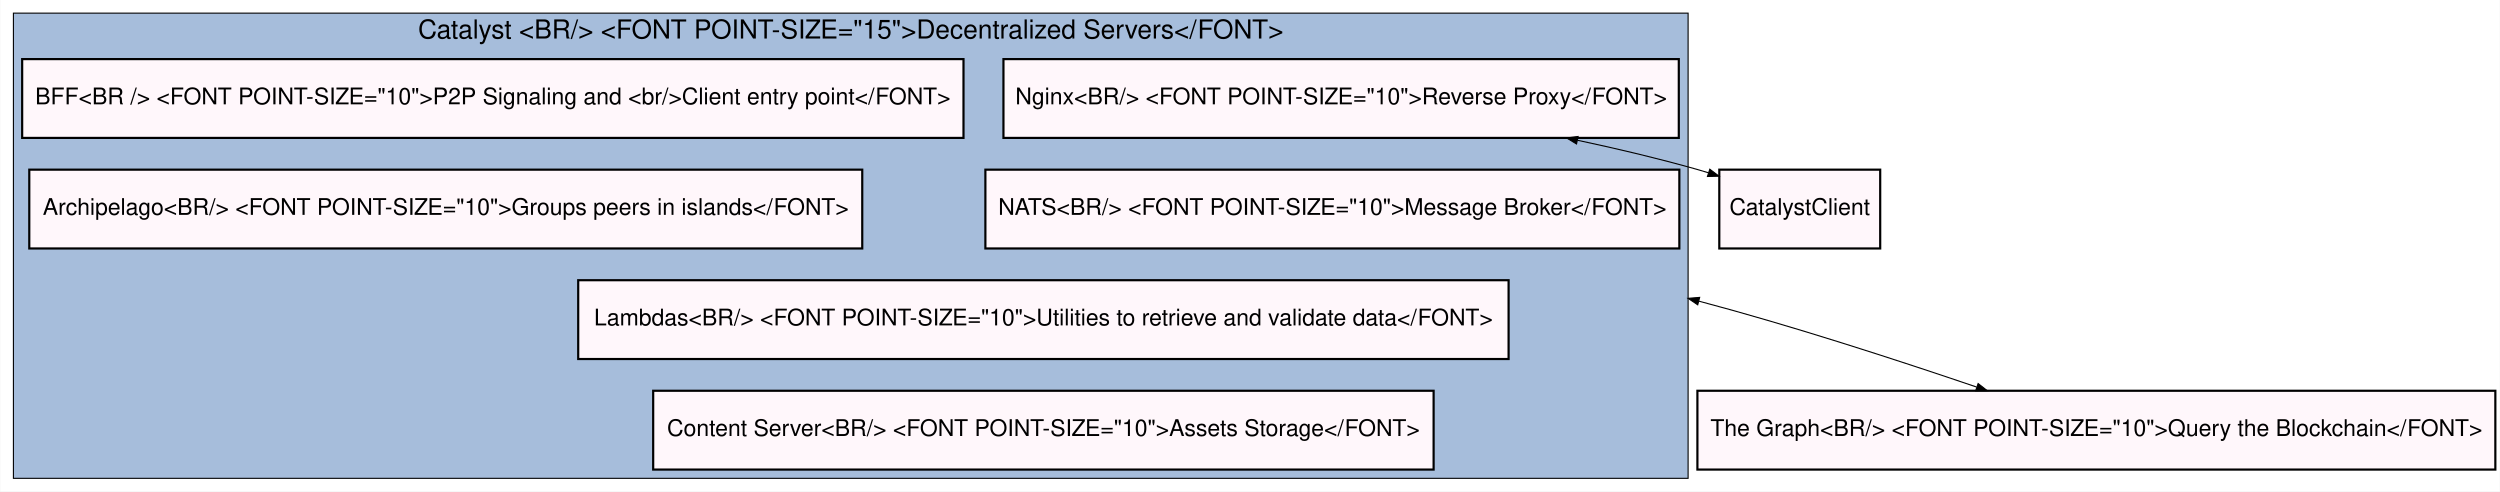
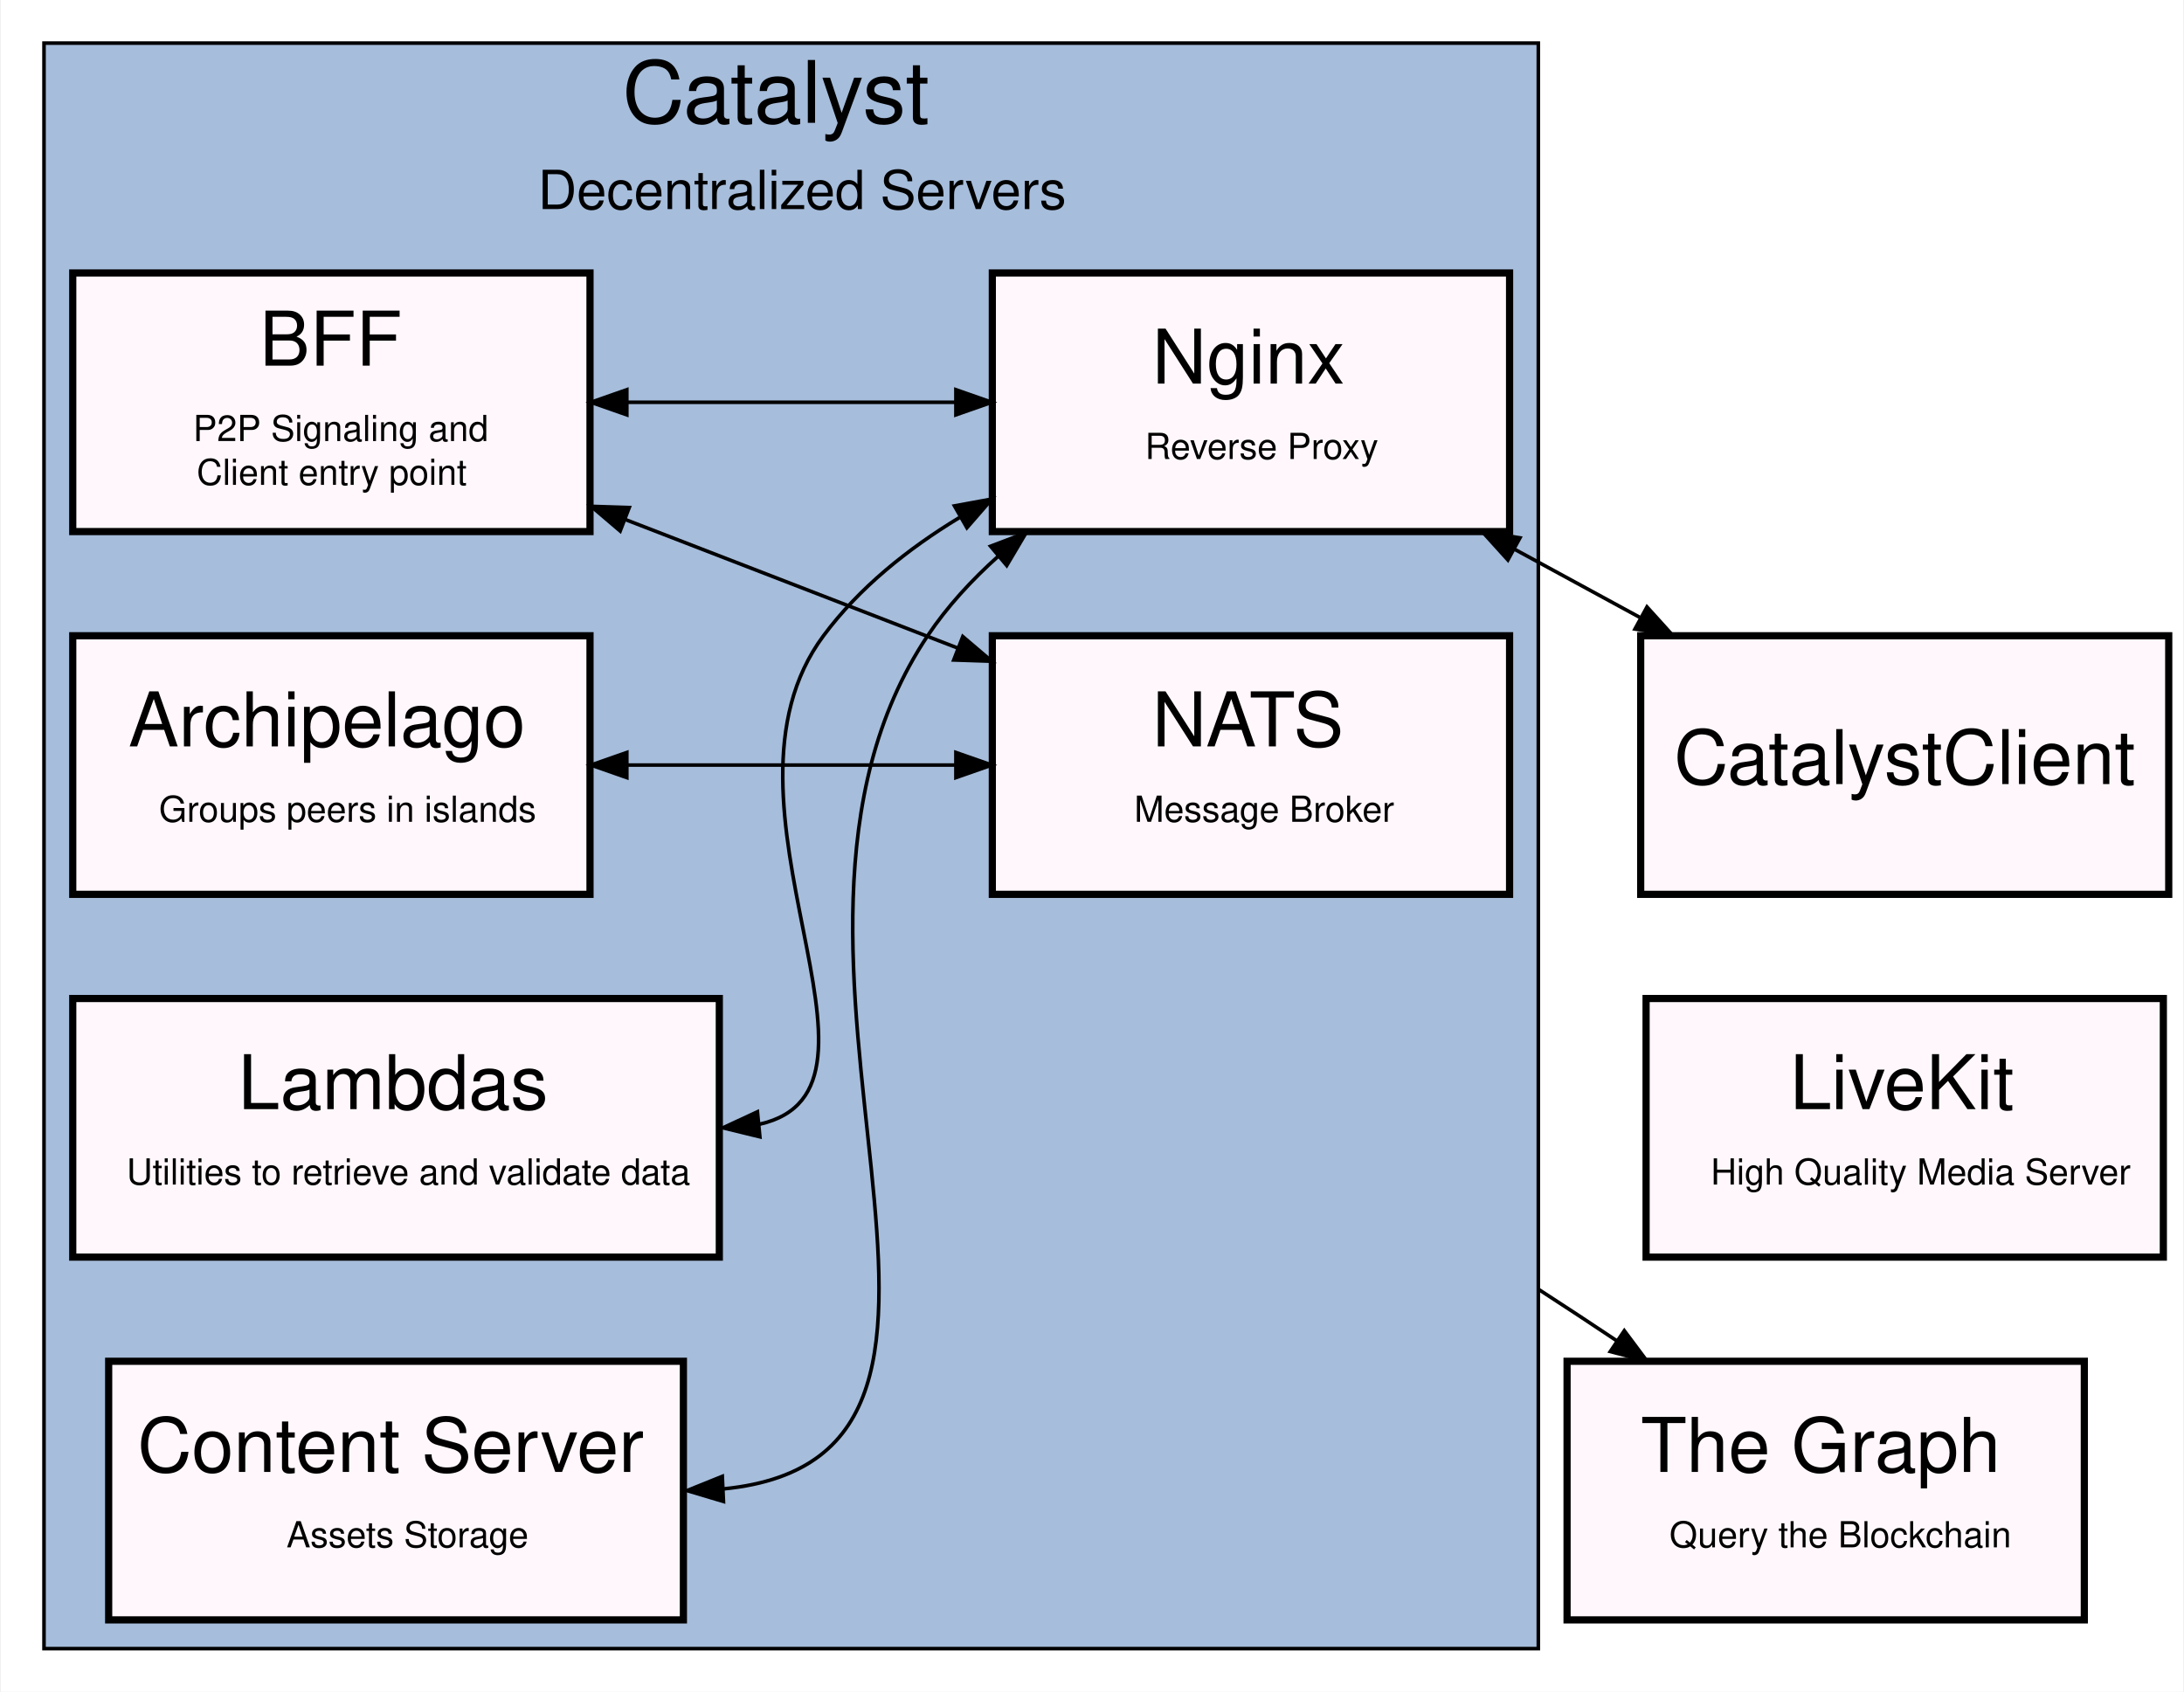
- <svg xmlns="http://www.w3.org/2000/svg" xmlns:xlink="http://www.w3.org/1999/xlink" width="2284pt" height="449pt" viewBox="0.00 0.00 2283.50 449.00">
-   <g id="graph0" class="graph" transform="scale(1 1) rotate(0) translate(4 445)">
-     <polygon fill="white" stroke="transparent" points="-4,4 -4,-445 2279.5,-445 2279.5,4 -4,4" />
+ <svg xmlns="http://www.w3.org/2000/svg" xmlns:xlink="http://www.w3.org/1999/xlink" width="608pt" height="471pt" viewBox="0.00 0.00 607.50 471.00">
+   <g id="graph0" class="graph" transform="scale(1 1) rotate(0) translate(4 467)">
+     <polygon fill="white" stroke="transparent" points="-4,4 -4,-467 603.5,-467 603.5,4 -4,4" />
    <g id="clust1" class="cluster">
      <g id="a_clust1">
        <a xlink:href="https://github.com/decentraland/catalyst" xlink:title="Catalyst &lt;BR/&gt; &lt;FONT POINT-SIZE=&quot;15&quot;&gt;Decentralized Servers&lt;/FONT&gt;">
-           <polygon fill="#a6bddb" stroke="black" points="8,-8 8,-433 1538,-433 1538,-8 8,-8" />
-           <text text-anchor="middle" x="773" y="-409.8" font-family="Helvetica,Arial,sans-serif" font-size="24.00">Catalyst &lt;BR/&gt; &lt;FONT POINT-SIZE="15"&gt;Decentralized Servers&lt;/FONT&gt;</text>
+           <polygon fill="#a6bddb" stroke="black" points="8,-8 8,-455 424,-455 424,-8 8,-8" />
+           <text text-anchor="start" x="169" y="-432.8" font-family="Helvetica,Arial,sans-serif" font-size="24.00">Catalyst </text>
+           <text text-anchor="start" x="138.5" y="-408.8" font-family="Helvetica,Arial,sans-serif" font-size="24.00"> </text>
+           <text text-anchor="start" x="145.5" y="-408.8" font-family="Helvetica,Arial,sans-serif" font-size="15.00">Decentralized Servers</text>
        </a>
      </g>
    </g>
    <g id="node1" class="node">
      <g id="a_node1">
-         <a xlink:href="https://thegraph.com/hosted-service/subgraph/decentraland/collections-matic-mainnet" xlink:title="The Graph&lt;BR/&gt; &lt;FONT POINT-SIZE=&quot;10&quot;&gt;Query the Blockchain&lt;/FONT&gt;">
-           <polygon fill="#fff7fb" stroke="black" stroke-width="2" points="2275.5,-88 1546.5,-88 1546.5,-16 2275.5,-16 2275.5,-88" />
-           <text text-anchor="middle" x="1911" y="-46.7" font-family="Helvetica,Arial,sans-serif" font-size="21.00">The Graph&lt;BR/&gt; &lt;FONT POINT-SIZE="10"&gt;Query the Blockchain&lt;/FONT&gt;</text>
+         <a xlink:href="https://github.com/decentraland/explorer-bff" xlink:title="BFF&lt;BR /&gt; &lt;FONT POINT-SIZE=&quot;10&quot;&gt;P2P Signaling and &lt;br/&gt;Client entry point&lt;/FONT&gt;">
+           <polygon fill="#fff7fb" stroke="black" stroke-width="2" points="160,-391 16,-391 16,-319 160,-319 160,-391" />
+           <text text-anchor="start" x="68" y="-365.2" font-family="Helvetica,Arial,sans-serif" font-size="21.00">BFF</text>
+           <text text-anchor="start" x="42.5" y="-344.2" font-family="Helvetica,Arial,sans-serif" font-size="21.00"> </text>
+           <text text-anchor="start" x="49.5" y="-344.2" font-family="Helvetica,Arial,sans-serif" font-size="10.00">P2P Signaling and </text>
+           <text text-anchor="start" x="50.5" y="-332" font-family="Helvetica,Arial,sans-serif" font-size="10.00">Client entry point</text>
        </a>
      </g>
    </g>
    <g id="node2" class="node">
-       <g id="a_node2">
-         <a xlink:href="https://github.com/decentraland/explorer-bff" xlink:title="BFF&lt;BR /&gt; &lt;FONT POINT-SIZE=&quot;10&quot;&gt;P2P Signaling and &lt;br/&gt;Client entry point&lt;/FONT&gt;">
-           <polygon fill="#fff7fb" stroke="black" stroke-width="2" points="876,-391 16,-391 16,-319 876,-319 876,-391" />
-           <text text-anchor="middle" x="446" y="-349.7" font-family="Helvetica,Arial,sans-serif" font-size="21.00">BFF&lt;BR /&gt; &lt;FONT POINT-SIZE="10"&gt;P2P Signaling and &lt;br/&gt;Client entry point&lt;/FONT&gt;</text>
+       <polygon fill="#fff7fb" stroke="black" stroke-width="2" points="416,-391 272,-391 272,-319 416,-319 416,-391" />
+       <text text-anchor="start" x="316.5" y="-360.2" font-family="Helvetica,Arial,sans-serif" font-size="21.00">Nginx</text>
+       <text text-anchor="start" x="307.5" y="-339.2" font-family="Helvetica,Arial,sans-serif" font-size="21.00"> </text>
+       <text text-anchor="start" x="314.5" y="-339.2" font-family="Helvetica,Arial,sans-serif" font-size="10.00">Reverse Proxy</text>
+     </g>
+     <g id="edge6" class="edge">
+       <path fill="none" stroke="black" d="M170.28,-355C200.7,-355 231.12,-355 261.55,-355" />
+       <polygon fill="black" stroke="black" points="170.25,-351.5 160.25,-355 170.25,-358.5 170.25,-351.5" />
+       <polygon fill="black" stroke="black" points="261.86,-358.5 271.86,-355 261.86,-351.5 261.86,-358.5" />
+     </g>
+     <g id="node3" class="node">
+       <g id="a_node3">
+         <a xlink:href="https://github.com/decentraland/archipelago-service" xlink:title="Archipelago&lt;BR/&gt; &lt;FONT POINT-SIZE=&quot;10&quot;&gt;Groups peers in islands&lt;/FONT&gt;">
+           <polygon fill="#fff7fb" stroke="black" stroke-width="2" points="160,-290 16,-290 16,-218 160,-218 160,-290" />
+           <text text-anchor="start" x="31.5" y="-259.2" font-family="Helvetica,Arial,sans-serif" font-size="21.00">Archipelago</text>
+           <text text-anchor="start" x="33" y="-238.2" font-family="Helvetica,Arial,sans-serif" font-size="21.00"> </text>
+           <text text-anchor="start" x="40" y="-238.2" font-family="Helvetica,Arial,sans-serif" font-size="10.00">Groups peers in islands</text>
        </a>
      </g>
    </g>
-     <g id="node3" class="node">
-       <polygon fill="#fff7fb" stroke="black" stroke-width="2" points="1529.5,-391 912.5,-391 912.5,-319 1529.5,-319 1529.5,-391" />
-       <text text-anchor="middle" x="1221" y="-349.7" font-family="Helvetica,Arial,sans-serif" font-size="21.00">Nginx&lt;BR/&gt; &lt;FONT POINT-SIZE="10"&gt;Reverse Proxy&lt;/FONT&gt;</text>
-     </g>
    <g id="node4" class="node">
      <g id="a_node4">
-         <a xlink:href="https://github.com/decentraland/archipelago-service" xlink:title="Archipelago&lt;BR/&gt; &lt;FONT POINT-SIZE=&quot;10&quot;&gt;Groups peers in islands&lt;/FONT&gt;">
-           <polygon fill="#fff7fb" stroke="black" stroke-width="2" points="783.5,-290 22.5,-290 22.5,-218 783.5,-218 783.5,-290" />
-           <text text-anchor="middle" x="403" y="-248.7" font-family="Helvetica,Arial,sans-serif" font-size="21.00">Archipelago&lt;BR/&gt; &lt;FONT POINT-SIZE="10"&gt;Groups peers in islands&lt;/FONT&gt;</text>
+         <a xlink:href="https://nats.io/" xlink:title="NATS&lt;BR/&gt; &lt;FONT POINT-SIZE=&quot;10&quot;&gt;Message Broker&lt;/FONT&gt;">
+           <polygon fill="#fff7fb" stroke="black" stroke-width="2" points="416,-290 272,-290 272,-218 416,-218 416,-290" />
+           <text text-anchor="start" x="316.5" y="-259.2" font-family="Helvetica,Arial,sans-serif" font-size="21.00">NATS</text>
+           <text text-anchor="start" x="304.5" y="-238.2" font-family="Helvetica,Arial,sans-serif" font-size="21.00"> </text>
+           <text text-anchor="start" x="311.5" y="-238.2" font-family="Helvetica,Arial,sans-serif" font-size="10.00">Message Broker</text>
        </a>
      </g>
    </g>
+     <g id="edge7" class="edge">
+       <path fill="none" stroke="black" d="M169.89,-322.33C199.47,-310.89 232.84,-297.99 262.39,-286.56" />
+       <polygon fill="black" stroke="black" points="168.4,-319.16 160.33,-326.03 170.92,-325.69 168.4,-319.16" />
+       <polygon fill="black" stroke="black" points="263.78,-289.77 271.85,-282.9 261.26,-283.25 263.78,-289.77" />
+     </g>
+     <g id="node9" class="node">
+       <polygon fill="#fff7fb" stroke="black" stroke-width="2" points="599.5,-290 452.5,-290 452.5,-218 599.5,-218 599.5,-290" />
+       <text text-anchor="middle" x="526" y="-248.7" font-family="Helvetica,Arial,sans-serif" font-size="21.00">CatalystClient</text>
+     </g>
+     <g id="edge11" class="edge">
+       <path fill="none" stroke="black" d="M417.39,-314.08C428.87,-307.83 440.75,-301.37 452.24,-295.12" />
+       <polygon fill="black" stroke="black" points="415.53,-311.1 408.42,-318.96 418.88,-317.25 415.53,-311.1" />
+       <polygon fill="black" stroke="black" points="454.25,-298.02 461.36,-290.16 450.9,-291.87 454.25,-298.02" />
+     </g>
+     <g id="edge8" class="edge">
+       <path fill="none" stroke="black" d="M170.28,-254C200.7,-254 231.12,-254 261.55,-254" />
+       <polygon fill="black" stroke="black" points="170.25,-250.5 160.25,-254 170.25,-257.5 170.25,-250.5" />
+       <polygon fill="black" stroke="black" points="261.86,-257.5 271.86,-254 261.86,-250.5 261.86,-257.5" />
+     </g>
    <g id="node5" class="node">
      <g id="a_node5">
-         <a xlink:href="https://nats.io/" xlink:title="NATS&lt;BR/&gt; &lt;FONT POINT-SIZE=&quot;10&quot;&gt;Message Broker&lt;/FONT&gt;">
-           <polygon fill="#fff7fb" stroke="black" stroke-width="2" points="1530,-290 896,-290 896,-218 1530,-218 1530,-290" />
-           <text text-anchor="middle" x="1213" y="-248.7" font-family="Helvetica,Arial,sans-serif" font-size="21.00">NATS&lt;BR/&gt; &lt;FONT POINT-SIZE="10"&gt;Message Broker&lt;/FONT&gt;</text>
+         <a xlink:href="https://github.com/decentraland/catalyst/tree/main/lambdas" xlink:title="Lambdas&lt;BR/&gt; &lt;FONT POINT-SIZE=&quot;10&quot;&gt;Utilities to retrieve and validate data&lt;/FONT&gt;">
+           <polygon fill="#fff7fb" stroke="black" stroke-width="2" points="196,-189 16,-189 16,-117 196,-117 196,-189" />
+           <text text-anchor="start" x="62" y="-158.2" font-family="Helvetica,Arial,sans-serif" font-size="21.00">Lambdas</text>
+           <text text-anchor="start" x="24" y="-137.2" font-family="Helvetica,Arial,sans-serif" font-size="21.00"> </text>
+           <text text-anchor="start" x="31" y="-137.2" font-family="Helvetica,Arial,sans-serif" font-size="10.00">Utilities to retrieve and validate data</text>
        </a>
      </g>
    </g>
-     <g id="node8" class="node">
-       <polygon fill="#fff7fb" stroke="black" stroke-width="2" points="1713.5,-290 1566.5,-290 1566.5,-218 1713.5,-218 1713.5,-290" />
-       <text text-anchor="middle" x="1640" y="-248.7" font-family="Helvetica,Arial,sans-serif" font-size="21.00">CatalystClient</text>
-     </g>
-     <g id="edge11" class="edge">
-       <path fill="none" stroke="black" d="M1436.9,-316.87C1473.88,-309.02 1511.73,-300.02 1547,-290 1550.15,-289.1 1553.35,-288.15 1556.57,-287.15" />
-       <polygon fill="black" stroke="black" points="1436.07,-313.47 1427,-318.95 1437.51,-320.32 1436.07,-313.47" />
-       <polygon fill="black" stroke="black" points="1557.82,-290.42 1566.26,-284.02 1555.67,-283.76 1557.82,-290.42" />
-     </g>
-     <g id="node7" class="node">
-       <g id="a_node7">
-         <a xlink:href="https://github.com/decentraland/catalyst/tree/main/lambdas" xlink:title="Lambdas&lt;BR/&gt; &lt;FONT POINT-SIZE=&quot;10&quot;&gt;Utilities to retrieve and validate data&lt;/FONT&gt;">
-           <polygon fill="#fff7fb" stroke="black" stroke-width="2" points="1374,-189 524,-189 524,-117 1374,-117 1374,-189" />
-           <text text-anchor="middle" x="949" y="-147.7" font-family="Helvetica,Arial,sans-serif" font-size="21.00">Lambdas&lt;BR/&gt; &lt;FONT POINT-SIZE="10"&gt;Utilities to retrieve and validate data&lt;/FONT&gt;</text>
-         </a>
-       </g>
+     <g id="edge5" class="edge">
+       <path fill="none" stroke="black" d="M207.15,-153.99C250.67,-163.75 190.23,-243.25 225,-290 234.91,-303.33 248.44,-314.18 262.84,-322.9" />
+       <polygon fill="black" stroke="black" points="207.29,-150.49 197,-153 206.61,-157.46 207.29,-150.49" />
+       <polygon fill="black" stroke="black" points="261.46,-326.15 271.88,-328.06 264.93,-320.07 261.46,-326.15" />
    </g>
    <g id="node6" class="node">
      <g id="a_node6">
        <a xlink:href="https://github.com/decentraland/catalyst/tree/main/content" xlink:title="Content Server&lt;BR/&gt; &lt;FONT POINT-SIZE=&quot;10&quot;&gt;Assets Storage&lt;/FONT&gt;">
-           <polygon fill="#fff7fb" stroke="black" stroke-width="2" points="1305.5,-88 592.5,-88 592.5,-16 1305.5,-16 1305.5,-88" />
-           <text text-anchor="middle" x="949" y="-46.7" font-family="Helvetica,Arial,sans-serif" font-size="21.00">Content Server&lt;BR/&gt; &lt;FONT POINT-SIZE="10"&gt;Assets Storage&lt;/FONT&gt;</text>
+           <polygon fill="#fff7fb" stroke="black" stroke-width="2" points="186,-88 26,-88 26,-16 186,-16 186,-88" />
+           <text text-anchor="start" x="34" y="-57.2" font-family="Helvetica,Arial,sans-serif" font-size="21.00">Content Server</text>
+           <text text-anchor="start" x="68.5" y="-36.2" font-family="Helvetica,Arial,sans-serif" font-size="21.00"> </text>
+           <text text-anchor="start" x="75.5" y="-36.2" font-family="Helvetica,Arial,sans-serif" font-size="10.00">Assets Storage</text>
+         </a>
+       </g>
+     </g>
+     <g id="node7" class="node">
+       <g id="a_node7">
+         <a xlink:href="https://thegraph.com/hosted-service/subgraph/decentraland/collections-matic-mainnet" xlink:title="The Graph&lt;BR/&gt; &lt;FONT POINT-SIZE=&quot;10&quot;&gt;Query the Blockchain&lt;/FONT&gt;">
+           <polygon fill="#fff7fb" stroke="black" stroke-width="2" points="576,-88 432,-88 432,-16 576,-16 576,-88" />
+           <text text-anchor="start" x="452.5" y="-57.2" font-family="Helvetica,Arial,sans-serif" font-size="21.00">The Graph</text>
+           <text text-anchor="start" x="453.5" y="-36.2" font-family="Helvetica,Arial,sans-serif" font-size="21.00"> </text>
+           <text text-anchor="start" x="460.5" y="-36.2" font-family="Helvetica,Arial,sans-serif" font-size="10.00">Query the Blockchain</text>
        </a>
      </g>
    </g>
    <g id="edge10" class="edge">
-       <path fill="none" stroke="black" d="M1547.87,-169.86C1631.51,-147.76 1728.73,-116.17 1801.52,-91.41" />
-       <polygon fill="black" stroke="black" points="1546.79,-166.52 1538,-172.44 1548.56,-173.3 1546.79,-166.52" />
-       <polygon fill="black" stroke="black" points="1802.96,-94.61 1811.3,-88.07 1800.7,-87.99 1802.96,-94.61" />
+       <path fill="none" stroke="black" d="M424,-108.07C431.67,-103.11 439.01,-98.27 445.92,-93.65" />
+       <polygon fill="black" stroke="black" points="447.94,-96.51 454.28,-88.02 444.03,-90.71 447.94,-96.51" />
+     </g>
+     <g id="edge4" class="edge">
+       <path fill="none" stroke="black" d="M197.25,-52.48C290.16,-61.68 194.9,-201.72 254,-290 259.44,-298.13 266.28,-305.55 273.76,-312.24" />
+       <polygon fill="black" stroke="black" points="197.15,-48.97 187,-52 196.83,-55.96 197.15,-48.97" />
+       <polygon fill="black" stroke="black" points="271.51,-314.92 281.41,-318.68 276.01,-309.56 271.51,-314.92" />
+     </g>
+     <g id="node8" class="node">
+       <g id="a_node8">
+         <a xlink:href="https://livekit.io/" xlink:title="LiveKit&lt;BR/&gt; &lt;FONT POINT-SIZE=&quot;10&quot;&gt;High Quality Media Server&lt;/FONT&gt;">
+           <polygon fill="#fff7fb" stroke="black" stroke-width="2" points="598,-189 454,-189 454,-117 598,-117 598,-189" />
+           <text text-anchor="start" x="494" y="-158.2" font-family="Helvetica,Arial,sans-serif" font-size="21.00">LiveKit</text>
+           <text text-anchor="start" x="465" y="-137.2" font-family="Helvetica,Arial,sans-serif" font-size="21.00"> </text>
+           <text text-anchor="start" x="472" y="-137.2" font-family="Helvetica,Arial,sans-serif" font-size="10.00">High Quality Media Server</text>
+         </a>
+       </g>
    </g>
  </g>
</svg>
